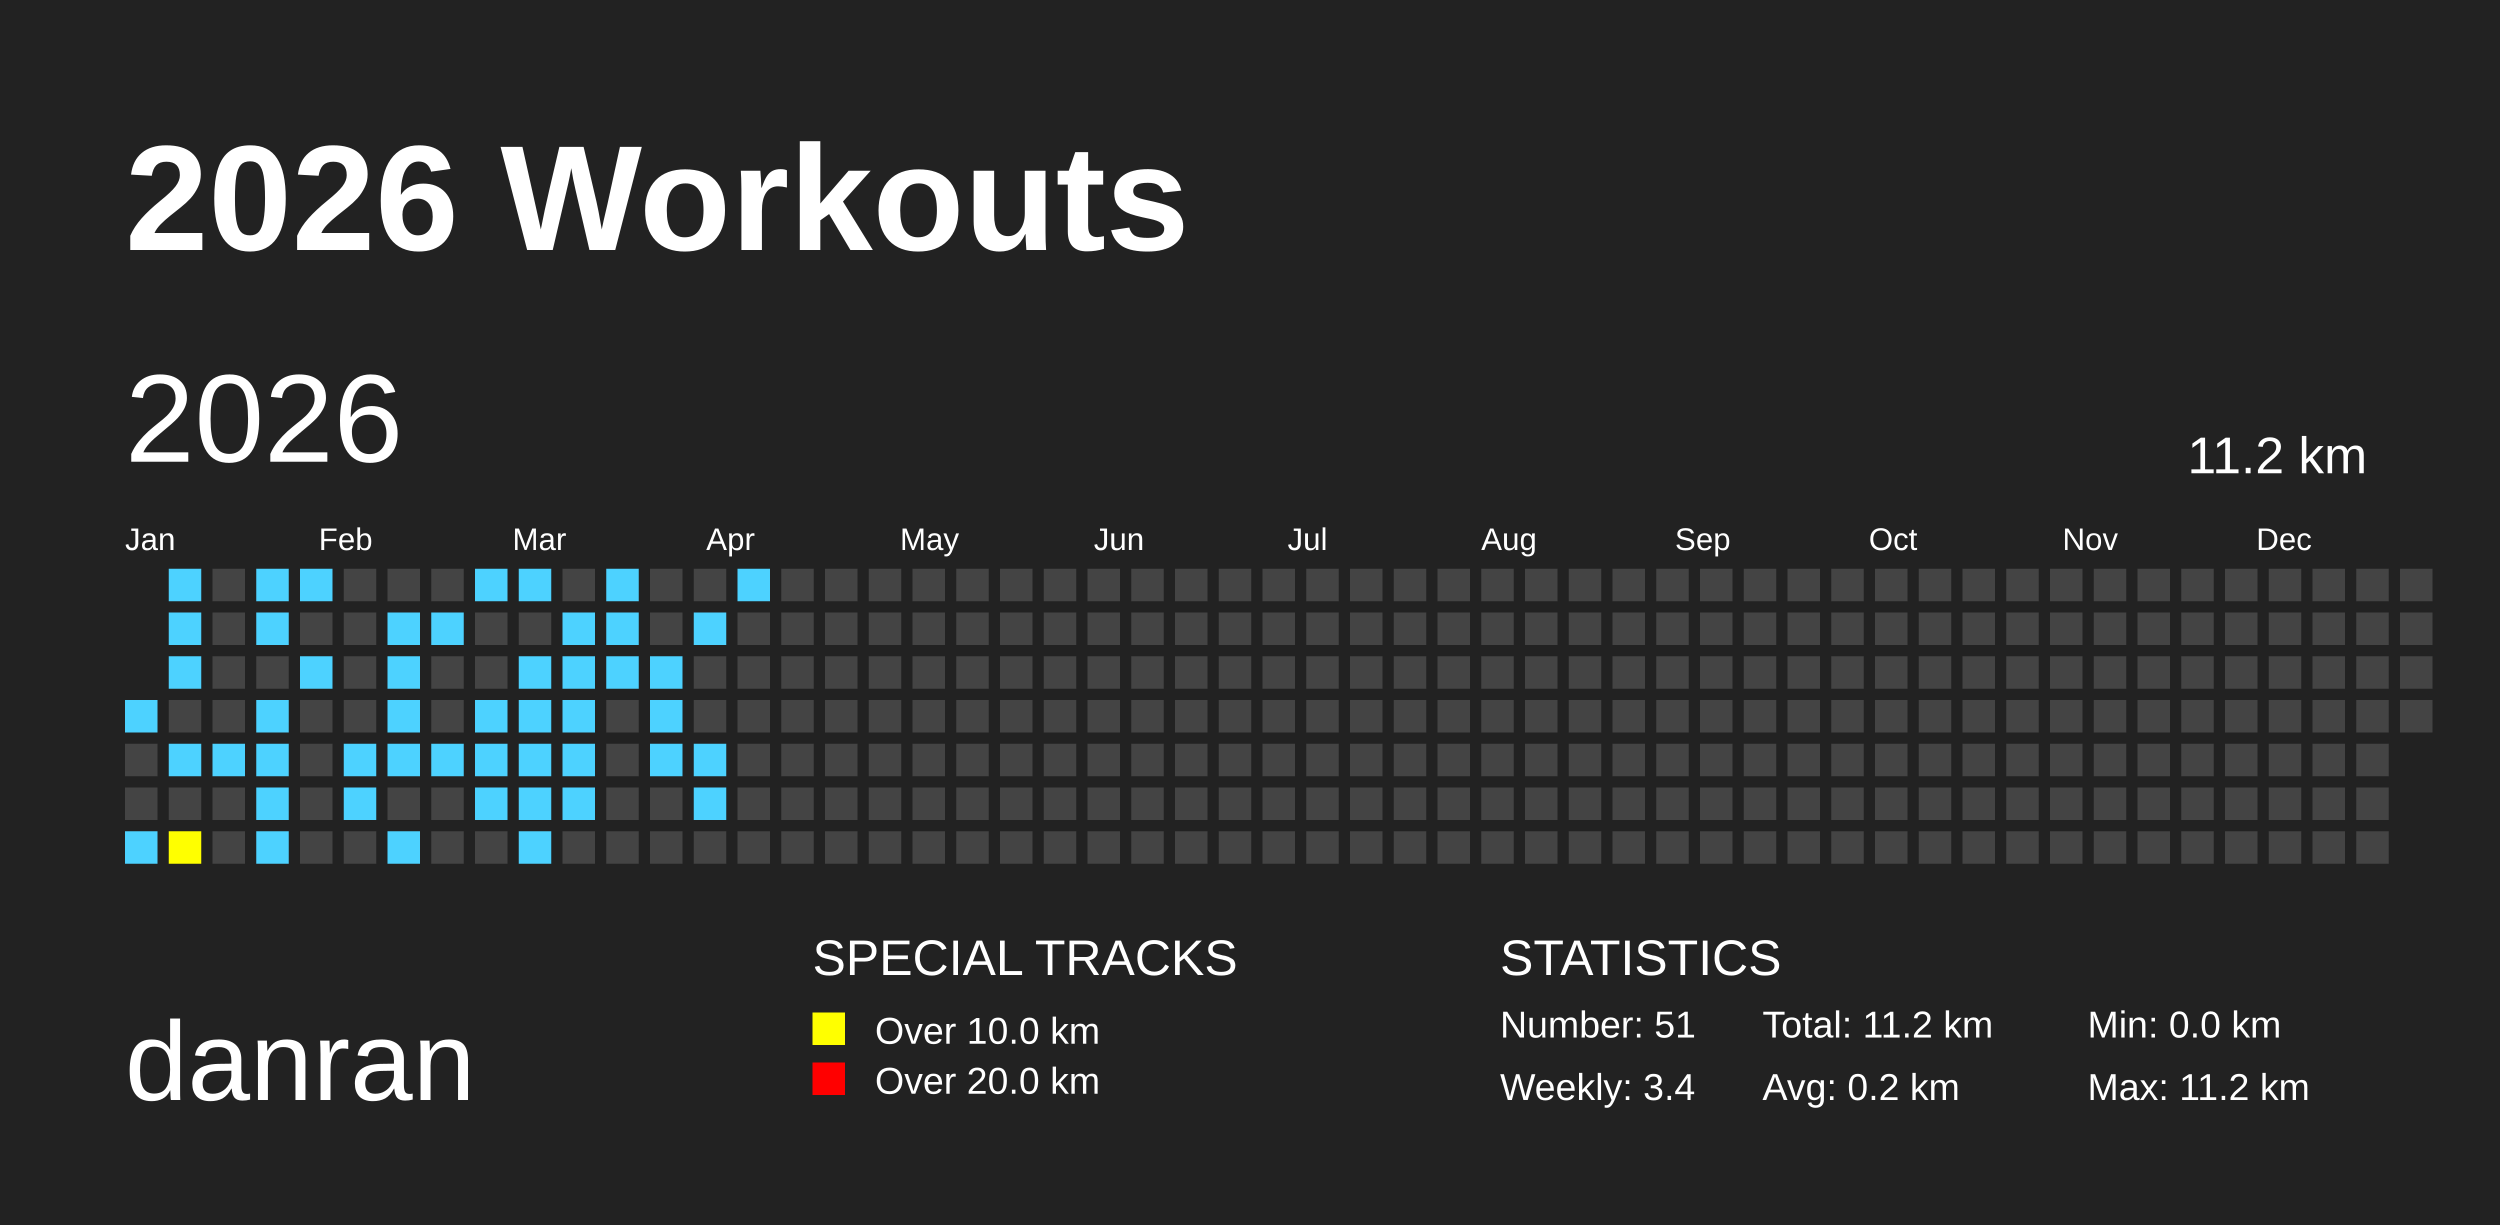
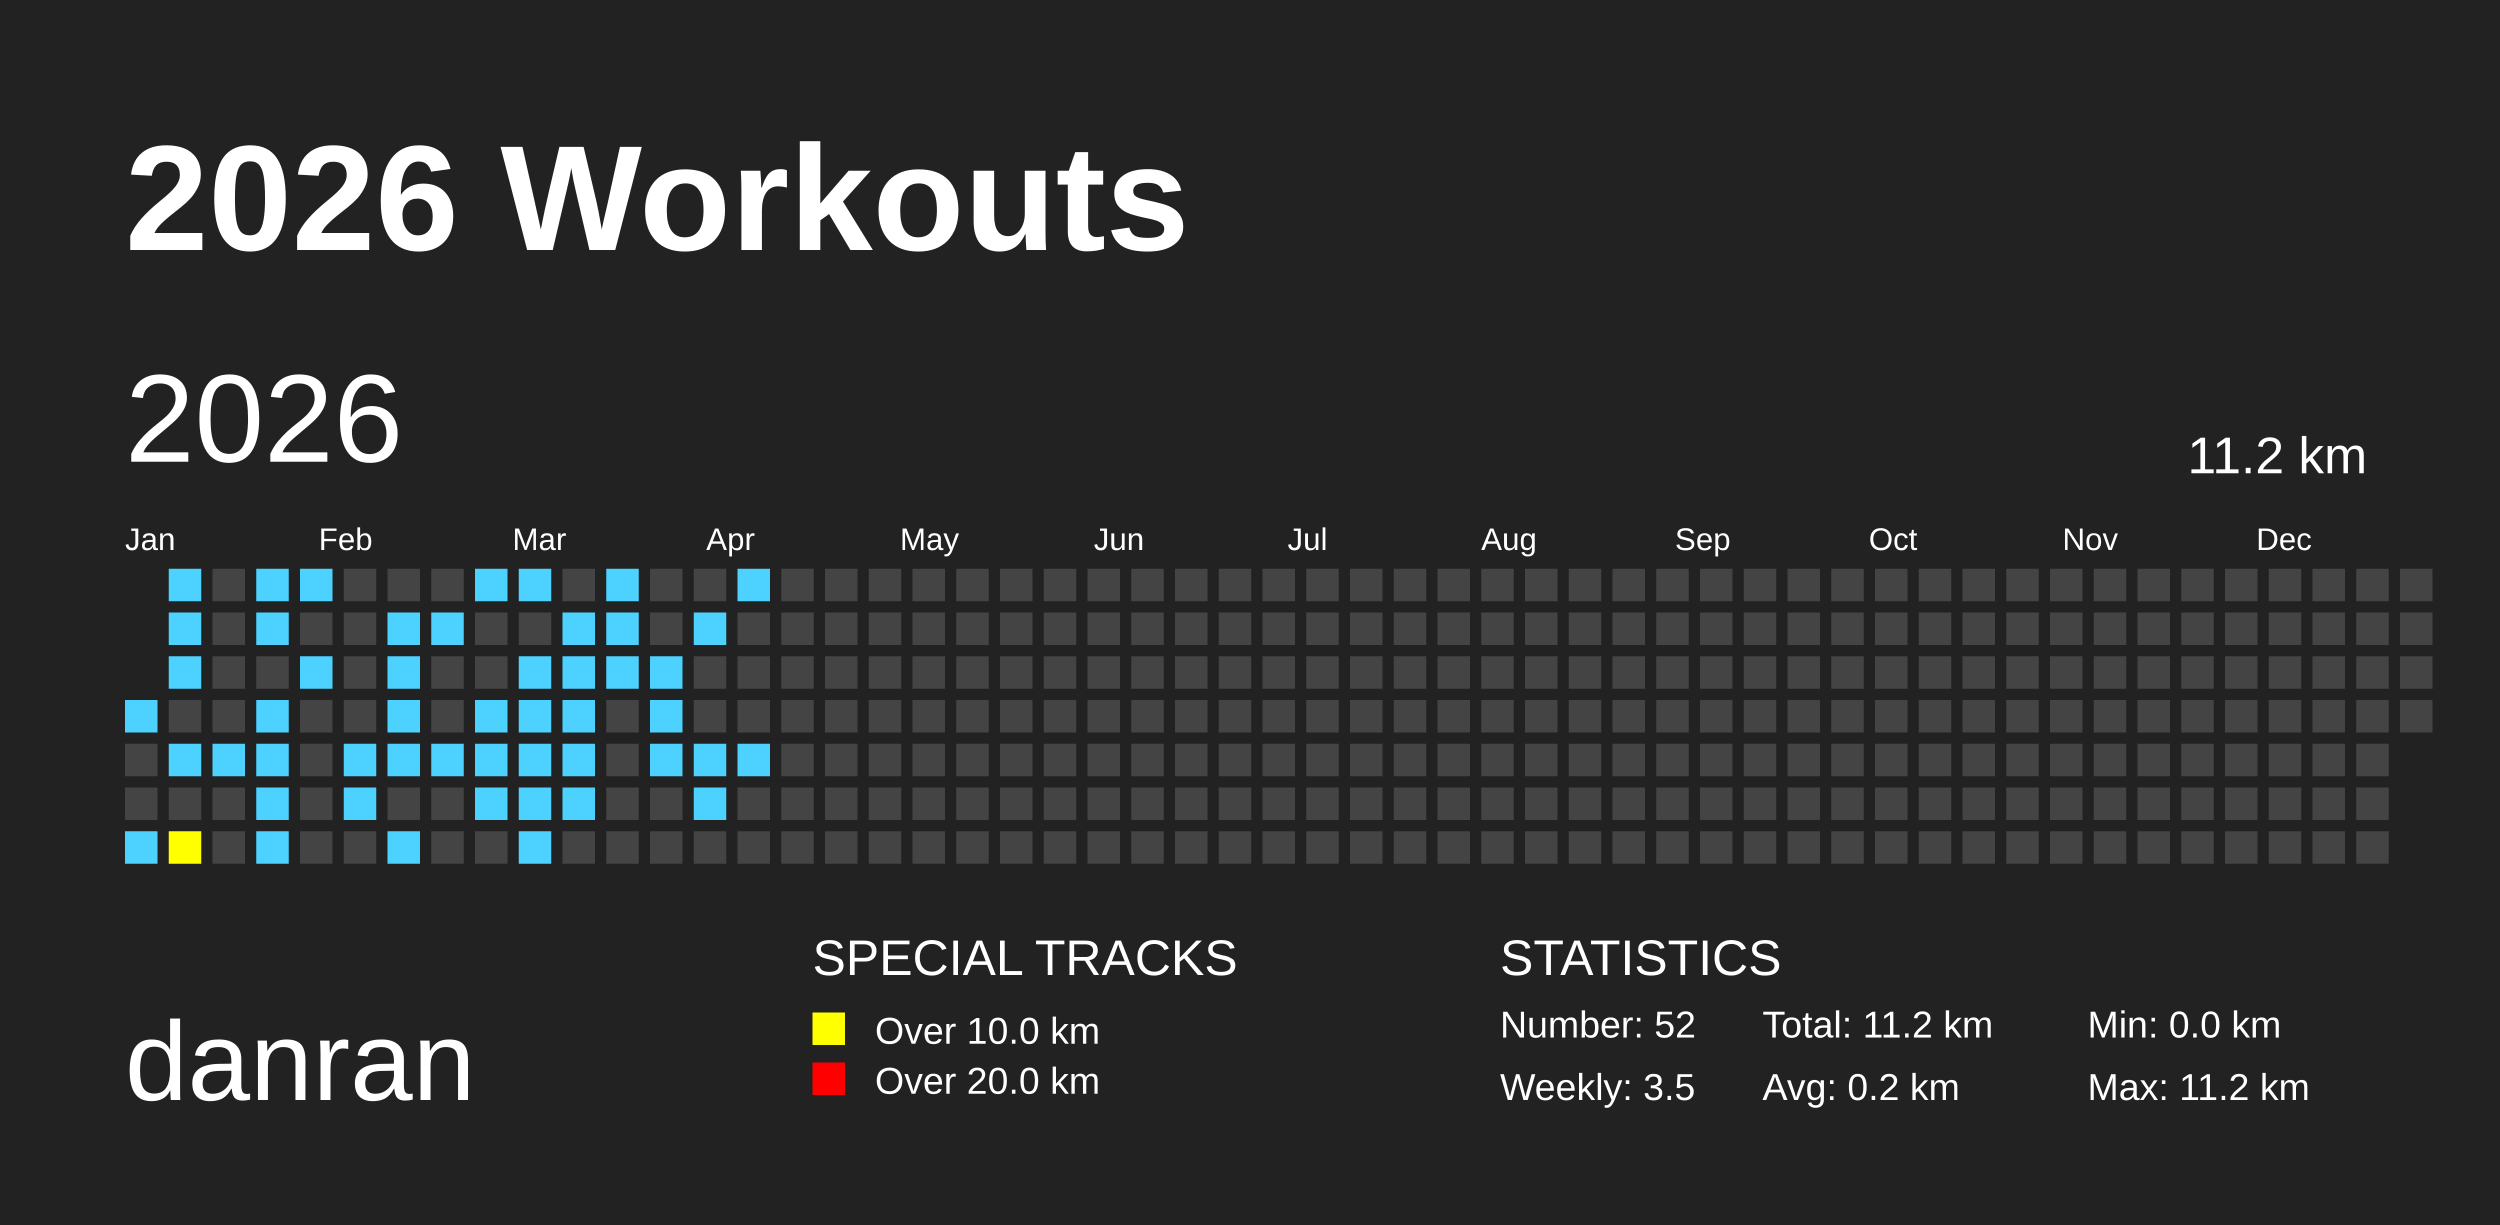
<svg xmlns="http://www.w3.org/2000/svg" baseProfile="full" height="98mm" version="1.1" viewBox="0,0,200,98" width="200mm">
  <defs />
  <rect fill="#222222" height="98" width="200" x="0" y="0" />
  <text fill="#FFFFFF" style="font-size:12px; font-family:Arial; font-weight:bold;" x="10" y="20">2026 Workouts</text>
  <text fill="#FFFFFF" style="font-size:9px; font-family:Arial" x="10" y="88">danran</text>
  <text fill="#FFFFFF" style="font-size:4px; font-family:Arial" x="65" y="78">SPECIAL TRACKS</text>
  <rect fill="yellow" height="2.6" width="2.6" x="65" y="81" />
  <text fill="#FFFFFF" style="font-size:3px; font-family:Arial" x="70" y="83.5">Over 10.0 km</text>
  <rect fill="red" height="2.6" width="2.6" x="65" y="85" />
  <text fill="#FFFFFF" style="font-size:3px; font-family:Arial" x="70" y="87.5">Over 20.0 km</text>
  <text fill="#FFFFFF" style="font-size:4px; font-family:Arial" x="120" y="78">STATISTICS</text>
-   <text fill="#FFFFFF" style="font-size:3px; font-family:Arial" x="120" y="83">Number: 51</text>
-   <text fill="#FFFFFF" style="font-size:3px; font-family:Arial" x="120" y="88">Weekly: 3.4</text>
+   <text fill="#FFFFFF" style="font-size:3px; font-family:Arial" x="120" y="83">Number: 52</text>
+   <text fill="#FFFFFF" style="font-size:3px; font-family:Arial" x="120" y="88">Weekly: 3.5</text>
  <text fill="#FFFFFF" style="font-size:3px; font-family:Arial" x="141" y="83">Total: 11.2 km</text>
  <text fill="#FFFFFF" style="font-size:3px; font-family:Arial" x="141" y="88">Avg: 0.2 km</text>
  <text fill="#FFFFFF" style="font-size:3px; font-family:Arial" x="167" y="83">Min: 0.0 km</text>
  <text fill="#FFFFFF" style="font-size:3px; font-family:Arial" x="167" y="88">Max: 11.2 km</text>
  <text dominant-baseline="hanging" fill="#FFFFFF" style="font-size:10.0px; font-family:Arial;" x="10" y="30">2026</text>
  <text dominant-baseline="hanging" fill="#FFFFFF" style="font-size:4.125px; font-family:Arial;" x="175" y="35">11.2 km</text>
  <text fill="#FFFFFF" style="font-size:2.5px; font-family:Arial" x="10.0" y="44">Jan</text>
  <text fill="#FFFFFF" style="font-size:2.5px; font-family:Arial" x="25.5" y="44">Feb</text>
  <text fill="#FFFFFF" style="font-size:2.5px; font-family:Arial" x="41.0" y="44">Mar</text>
  <text fill="#FFFFFF" style="font-size:2.5px; font-family:Arial" x="56.5" y="44">Apr</text>
  <text fill="#FFFFFF" style="font-size:2.5px; font-family:Arial" x="72.0" y="44">May</text>
  <text fill="#FFFFFF" style="font-size:2.5px; font-family:Arial" x="87.5" y="44">Jun</text>
  <text fill="#FFFFFF" style="font-size:2.5px; font-family:Arial" x="103.0" y="44">Jul</text>
  <text fill="#FFFFFF" style="font-size:2.5px; font-family:Arial" x="118.5" y="44">Aug</text>
  <text fill="#FFFFFF" style="font-size:2.5px; font-family:Arial" x="134.0" y="44">Sep</text>
  <text fill="#FFFFFF" style="font-size:2.5px; font-family:Arial" x="149.5" y="44">Oct</text>
  <text fill="#FFFFFF" style="font-size:2.5px; font-family:Arial" x="165.0" y="44">Nov</text>
  <text fill="#FFFFFF" style="font-size:2.5px; font-family:Arial" x="180.5" y="44">Dec</text>
  <rect fill="#4DD2FF" height="2.6" width="2.6" x="10.0" y="56.0" />
  <rect fill="#444444" height="2.6" width="2.6" x="10.0" y="59.5" />
  <rect fill="#444444" height="2.6" width="2.6" x="10.0" y="63.0" />
  <rect fill="#4DD2FF" height="2.6" width="2.6" x="10.0" y="66.5" />
  <rect fill="#4DD2FF" height="2.6" width="2.6" x="13.5" y="45.5" />
  <rect fill="#4DD2FF" height="2.6" width="2.6" x="13.5" y="49.0" />
  <rect fill="#4DD2FF" height="2.6" width="2.6" x="13.5" y="52.5" />
  <rect fill="#444444" height="2.6" width="2.6" x="13.5" y="56.0" />
  <rect fill="#4DD2FF" height="2.6" width="2.6" x="13.5" y="59.5" />
  <rect fill="#444444" height="2.6" width="2.6" x="13.5" y="63.0" />
  <rect fill="yellow" height="2.6" width="2.6" x="13.5" y="66.5" />
  <rect fill="#444444" height="2.6" width="2.6" x="17.0" y="45.5" />
  <rect fill="#444444" height="2.6" width="2.6" x="17.0" y="49.0" />
  <rect fill="#444444" height="2.6" width="2.6" x="17.0" y="52.5" />
  <rect fill="#444444" height="2.6" width="2.6" x="17.0" y="56.0" />
  <rect fill="#4DD2FF" height="2.6" width="2.6" x="17.0" y="59.5" />
  <rect fill="#444444" height="2.6" width="2.6" x="17.0" y="63.0" />
  <rect fill="#444444" height="2.6" width="2.6" x="17.0" y="66.5" />
  <rect fill="#4DD2FF" height="2.6" width="2.6" x="20.5" y="45.5" />
  <rect fill="#4DD2FF" height="2.6" width="2.6" x="20.5" y="49.0" />
  <rect fill="#444444" height="2.6" width="2.6" x="20.5" y="52.5" />
  <rect fill="#4DD2FF" height="2.6" width="2.6" x="20.5" y="56.0" />
  <rect fill="#4DD2FF" height="2.6" width="2.6" x="20.5" y="59.5" />
  <rect fill="#4DD2FF" height="2.6" width="2.6" x="20.5" y="63.0" />
  <rect fill="#4DD2FF" height="2.6" width="2.6" x="20.5" y="66.5" />
  <rect fill="#4DD2FF" height="2.6" width="2.6" x="24.0" y="45.5" />
  <rect fill="#444444" height="2.6" width="2.6" x="24.0" y="49.0" />
  <rect fill="#4DD2FF" height="2.6" width="2.6" x="24.0" y="52.5" />
  <rect fill="#444444" height="2.6" width="2.6" x="24.0" y="56.0" />
  <rect fill="#444444" height="2.6" width="2.6" x="24.0" y="59.5" />
  <rect fill="#444444" height="2.6" width="2.6" x="24.0" y="63.0" />
  <rect fill="#444444" height="2.6" width="2.6" x="24.0" y="66.5" />
  <rect fill="#444444" height="2.6" width="2.6" x="27.5" y="45.5" />
  <rect fill="#444444" height="2.6" width="2.6" x="27.5" y="49.0" />
  <rect fill="#444444" height="2.6" width="2.6" x="27.5" y="52.5" />
  <rect fill="#444444" height="2.6" width="2.6" x="27.5" y="56.0" />
  <rect fill="#4DD2FF" height="2.6" width="2.6" x="27.5" y="59.5" />
  <rect fill="#4DD2FF" height="2.6" width="2.6" x="27.5" y="63.0" />
  <rect fill="#444444" height="2.6" width="2.6" x="27.5" y="66.5" />
  <rect fill="#444444" height="2.6" width="2.6" x="31.0" y="45.5" />
  <rect fill="#4DD2FF" height="2.6" width="2.6" x="31.0" y="49.0" />
  <rect fill="#4DD2FF" height="2.6" width="2.6" x="31.0" y="52.5" />
  <rect fill="#4DD2FF" height="2.6" width="2.6" x="31.0" y="56.0" />
  <rect fill="#4DD2FF" height="2.6" width="2.6" x="31.0" y="59.5" />
  <rect fill="#444444" height="2.6" width="2.6" x="31.0" y="63.0" />
  <rect fill="#4DD2FF" height="2.6" width="2.6" x="31.0" y="66.5" />
  <rect fill="#444444" height="2.6" width="2.6" x="34.5" y="45.5" />
  <rect fill="#4DD2FF" height="2.6" width="2.6" x="34.5" y="49.0" />
  <rect fill="#444444" height="2.6" width="2.6" x="34.5" y="52.5" />
  <rect fill="#444444" height="2.6" width="2.6" x="34.5" y="56.0" />
  <rect fill="#4DD2FF" height="2.6" width="2.6" x="34.5" y="59.5" />
  <rect fill="#444444" height="2.6" width="2.6" x="34.5" y="63.0" />
  <rect fill="#444444" height="2.6" width="2.6" x="34.5" y="66.5" />
  <rect fill="#4DD2FF" height="2.6" width="2.6" x="38.0" y="45.5" />
  <rect fill="#444444" height="2.6" width="2.6" x="38.0" y="49.0" />
  <rect fill="#444444" height="2.6" width="2.6" x="38.0" y="52.5" />
  <rect fill="#4DD2FF" height="2.6" width="2.6" x="38.0" y="56.0" />
  <rect fill="#4DD2FF" height="2.6" width="2.6" x="38.0" y="59.5" />
  <rect fill="#4DD2FF" height="2.6" width="2.6" x="38.0" y="63.0" />
  <rect fill="#444444" height="2.6" width="2.6" x="38.0" y="66.5" />
  <rect fill="#4DD2FF" height="2.6" width="2.6" x="41.5" y="45.5" />
  <rect fill="#444444" height="2.6" width="2.6" x="41.5" y="49.0" />
  <rect fill="#4DD2FF" height="2.6" width="2.6" x="41.5" y="52.5" />
  <rect fill="#4DD2FF" height="2.6" width="2.6" x="41.5" y="56.0" />
  <rect fill="#4DD2FF" height="2.6" width="2.6" x="41.5" y="59.5" />
  <rect fill="#4DD2FF" height="2.6" width="2.6" x="41.5" y="63.0" />
  <rect fill="#4DD2FF" height="2.6" width="2.6" x="41.5" y="66.5" />
  <rect fill="#444444" height="2.6" width="2.6" x="45.0" y="45.5" />
  <rect fill="#4DD2FF" height="2.6" width="2.6" x="45.0" y="49.0" />
  <rect fill="#4DD2FF" height="2.6" width="2.6" x="45.0" y="52.5" />
  <rect fill="#4DD2FF" height="2.6" width="2.6" x="45.0" y="56.0" />
  <rect fill="#4DD2FF" height="2.6" width="2.6" x="45.0" y="59.5" />
  <rect fill="#4DD2FF" height="2.6" width="2.6" x="45.0" y="63.0" />
  <rect fill="#444444" height="2.6" width="2.6" x="45.0" y="66.5" />
  <rect fill="#4DD2FF" height="2.6" width="2.6" x="48.5" y="45.5" />
  <rect fill="#4DD2FF" height="2.6" width="2.6" x="48.5" y="49.0" />
  <rect fill="#4DD2FF" height="2.6" width="2.6" x="48.5" y="52.5" />
  <rect fill="#444444" height="2.6" width="2.6" x="48.5" y="56.0" />
  <rect fill="#444444" height="2.6" width="2.6" x="48.5" y="59.5" />
  <rect fill="#444444" height="2.6" width="2.6" x="48.5" y="63.0" />
  <rect fill="#444444" height="2.6" width="2.6" x="48.5" y="66.5" />
  <rect fill="#444444" height="2.6" width="2.6" x="52.0" y="45.5" />
  <rect fill="#444444" height="2.6" width="2.6" x="52.0" y="49.0" />
  <rect fill="#4DD2FF" height="2.6" width="2.6" x="52.0" y="52.5" />
  <rect fill="#4DD2FF" height="2.6" width="2.6" x="52.0" y="56.0" />
  <rect fill="#4DD2FF" height="2.6" width="2.6" x="52.0" y="59.5" />
  <rect fill="#444444" height="2.6" width="2.6" x="52.0" y="63.0" />
  <rect fill="#444444" height="2.6" width="2.6" x="52.0" y="66.5" />
  <rect fill="#444444" height="2.6" width="2.6" x="55.5" y="45.5" />
  <rect fill="#4DD2FF" height="2.6" width="2.6" x="55.5" y="49.0" />
  <rect fill="#444444" height="2.6" width="2.6" x="55.5" y="52.5" />
  <rect fill="#444444" height="2.6" width="2.6" x="55.5" y="56.0" />
  <rect fill="#4DD2FF" height="2.6" width="2.6" x="55.5" y="59.5" />
  <rect fill="#4DD2FF" height="2.6" width="2.6" x="55.5" y="63.0" />
  <rect fill="#444444" height="2.6" width="2.6" x="55.5" y="66.5" />
  <rect fill="#4DD2FF" height="2.6" width="2.6" x="59.0" y="45.5" />
  <rect fill="#444444" height="2.6" width="2.6" x="59.0" y="49.0" />
  <rect fill="#444444" height="2.6" width="2.6" x="59.0" y="52.5" />
  <rect fill="#444444" height="2.6" width="2.6" x="59.0" y="56.0" />
-   <rect fill="#444444" height="2.6" width="2.6" x="59.0" y="59.5" />
+   <rect fill="#4DD2FF" height="2.6" width="2.6" x="59.0" y="59.5" />
  <rect fill="#444444" height="2.6" width="2.6" x="59.0" y="63.0" />
  <rect fill="#444444" height="2.6" width="2.6" x="59.0" y="66.5" />
  <rect fill="#444444" height="2.6" width="2.6" x="62.5" y="45.5" />
  <rect fill="#444444" height="2.6" width="2.6" x="62.5" y="49.0" />
  <rect fill="#444444" height="2.6" width="2.6" x="62.5" y="52.5" />
  <rect fill="#444444" height="2.6" width="2.6" x="62.5" y="56.0" />
  <rect fill="#444444" height="2.6" width="2.6" x="62.5" y="59.5" />
  <rect fill="#444444" height="2.6" width="2.6" x="62.5" y="63.0" />
  <rect fill="#444444" height="2.6" width="2.6" x="62.5" y="66.5" />
  <rect fill="#444444" height="2.6" width="2.6" x="66.0" y="45.5" />
  <rect fill="#444444" height="2.6" width="2.6" x="66.0" y="49.0" />
  <rect fill="#444444" height="2.6" width="2.6" x="66.0" y="52.5" />
  <rect fill="#444444" height="2.6" width="2.6" x="66.0" y="56.0" />
  <rect fill="#444444" height="2.6" width="2.6" x="66.0" y="59.5" />
  <rect fill="#444444" height="2.6" width="2.6" x="66.0" y="63.0" />
  <rect fill="#444444" height="2.6" width="2.6" x="66.0" y="66.5" />
  <rect fill="#444444" height="2.6" width="2.6" x="69.5" y="45.5" />
  <rect fill="#444444" height="2.6" width="2.6" x="69.5" y="49.0" />
  <rect fill="#444444" height="2.6" width="2.6" x="69.5" y="52.5" />
  <rect fill="#444444" height="2.6" width="2.6" x="69.5" y="56.0" />
  <rect fill="#444444" height="2.6" width="2.6" x="69.5" y="59.5" />
  <rect fill="#444444" height="2.6" width="2.6" x="69.5" y="63.0" />
  <rect fill="#444444" height="2.6" width="2.6" x="69.5" y="66.5" />
  <rect fill="#444444" height="2.6" width="2.6" x="73.0" y="45.5" />
  <rect fill="#444444" height="2.6" width="2.6" x="73.0" y="49.0" />
  <rect fill="#444444" height="2.6" width="2.6" x="73.0" y="52.5" />
  <rect fill="#444444" height="2.6" width="2.6" x="73.0" y="56.0" />
  <rect fill="#444444" height="2.6" width="2.6" x="73.0" y="59.5" />
  <rect fill="#444444" height="2.6" width="2.6" x="73.0" y="63.0" />
  <rect fill="#444444" height="2.6" width="2.6" x="73.0" y="66.5" />
  <rect fill="#444444" height="2.6" width="2.6" x="76.5" y="45.5" />
  <rect fill="#444444" height="2.6" width="2.6" x="76.5" y="49.0" />
  <rect fill="#444444" height="2.6" width="2.6" x="76.5" y="52.5" />
  <rect fill="#444444" height="2.6" width="2.6" x="76.5" y="56.0" />
  <rect fill="#444444" height="2.6" width="2.6" x="76.5" y="59.5" />
  <rect fill="#444444" height="2.6" width="2.6" x="76.5" y="63.0" />
  <rect fill="#444444" height="2.6" width="2.6" x="76.5" y="66.5" />
  <rect fill="#444444" height="2.6" width="2.6" x="80.0" y="45.5" />
  <rect fill="#444444" height="2.6" width="2.6" x="80.0" y="49.0" />
  <rect fill="#444444" height="2.6" width="2.6" x="80.0" y="52.5" />
  <rect fill="#444444" height="2.6" width="2.6" x="80.0" y="56.0" />
  <rect fill="#444444" height="2.6" width="2.6" x="80.0" y="59.5" />
  <rect fill="#444444" height="2.6" width="2.6" x="80.0" y="63.0" />
  <rect fill="#444444" height="2.6" width="2.6" x="80.0" y="66.5" />
  <rect fill="#444444" height="2.6" width="2.6" x="83.5" y="45.5" />
  <rect fill="#444444" height="2.6" width="2.6" x="83.5" y="49.0" />
  <rect fill="#444444" height="2.6" width="2.6" x="83.5" y="52.5" />
  <rect fill="#444444" height="2.6" width="2.6" x="83.5" y="56.0" />
  <rect fill="#444444" height="2.6" width="2.6" x="83.5" y="59.5" />
  <rect fill="#444444" height="2.6" width="2.6" x="83.5" y="63.0" />
  <rect fill="#444444" height="2.6" width="2.6" x="83.5" y="66.5" />
  <rect fill="#444444" height="2.6" width="2.6" x="87.0" y="45.5" />
  <rect fill="#444444" height="2.6" width="2.6" x="87.0" y="49.0" />
  <rect fill="#444444" height="2.6" width="2.6" x="87.0" y="52.5" />
  <rect fill="#444444" height="2.6" width="2.6" x="87.0" y="56.0" />
  <rect fill="#444444" height="2.6" width="2.6" x="87.0" y="59.5" />
  <rect fill="#444444" height="2.6" width="2.6" x="87.0" y="63.0" />
  <rect fill="#444444" height="2.6" width="2.6" x="87.0" y="66.5" />
  <rect fill="#444444" height="2.6" width="2.6" x="90.5" y="45.5" />
  <rect fill="#444444" height="2.6" width="2.6" x="90.5" y="49.0" />
  <rect fill="#444444" height="2.6" width="2.6" x="90.5" y="52.5" />
  <rect fill="#444444" height="2.6" width="2.6" x="90.5" y="56.0" />
  <rect fill="#444444" height="2.6" width="2.6" x="90.5" y="59.5" />
  <rect fill="#444444" height="2.6" width="2.6" x="90.5" y="63.0" />
  <rect fill="#444444" height="2.6" width="2.6" x="90.5" y="66.5" />
  <rect fill="#444444" height="2.6" width="2.6" x="94.0" y="45.5" />
  <rect fill="#444444" height="2.6" width="2.6" x="94.0" y="49.0" />
  <rect fill="#444444" height="2.6" width="2.6" x="94.0" y="52.5" />
  <rect fill="#444444" height="2.6" width="2.6" x="94.0" y="56.0" />
  <rect fill="#444444" height="2.6" width="2.6" x="94.0" y="59.5" />
  <rect fill="#444444" height="2.6" width="2.6" x="94.0" y="63.0" />
  <rect fill="#444444" height="2.6" width="2.6" x="94.0" y="66.5" />
  <rect fill="#444444" height="2.6" width="2.6" x="97.5" y="45.5" />
  <rect fill="#444444" height="2.6" width="2.6" x="97.5" y="49.0" />
  <rect fill="#444444" height="2.6" width="2.6" x="97.5" y="52.5" />
  <rect fill="#444444" height="2.6" width="2.6" x="97.5" y="56.0" />
  <rect fill="#444444" height="2.6" width="2.6" x="97.5" y="59.5" />
  <rect fill="#444444" height="2.6" width="2.6" x="97.5" y="63.0" />
  <rect fill="#444444" height="2.6" width="2.6" x="97.5" y="66.5" />
  <rect fill="#444444" height="2.6" width="2.6" x="101.0" y="45.5" />
  <rect fill="#444444" height="2.6" width="2.6" x="101.0" y="49.0" />
  <rect fill="#444444" height="2.6" width="2.6" x="101.0" y="52.5" />
  <rect fill="#444444" height="2.6" width="2.6" x="101.0" y="56.0" />
  <rect fill="#444444" height="2.6" width="2.6" x="101.0" y="59.5" />
  <rect fill="#444444" height="2.6" width="2.6" x="101.0" y="63.0" />
  <rect fill="#444444" height="2.6" width="2.6" x="101.0" y="66.5" />
  <rect fill="#444444" height="2.6" width="2.6" x="104.5" y="45.5" />
  <rect fill="#444444" height="2.6" width="2.6" x="104.5" y="49.0" />
  <rect fill="#444444" height="2.6" width="2.6" x="104.5" y="52.5" />
  <rect fill="#444444" height="2.6" width="2.6" x="104.5" y="56.0" />
  <rect fill="#444444" height="2.6" width="2.6" x="104.5" y="59.5" />
  <rect fill="#444444" height="2.6" width="2.6" x="104.5" y="63.0" />
  <rect fill="#444444" height="2.6" width="2.6" x="104.5" y="66.5" />
  <rect fill="#444444" height="2.6" width="2.6" x="108.0" y="45.5" />
  <rect fill="#444444" height="2.6" width="2.6" x="108.0" y="49.0" />
  <rect fill="#444444" height="2.6" width="2.6" x="108.0" y="52.5" />
  <rect fill="#444444" height="2.6" width="2.6" x="108.0" y="56.0" />
  <rect fill="#444444" height="2.6" width="2.6" x="108.0" y="59.5" />
  <rect fill="#444444" height="2.6" width="2.6" x="108.0" y="63.0" />
  <rect fill="#444444" height="2.6" width="2.6" x="108.0" y="66.5" />
  <rect fill="#444444" height="2.6" width="2.6" x="111.5" y="45.5" />
  <rect fill="#444444" height="2.6" width="2.6" x="111.5" y="49.0" />
  <rect fill="#444444" height="2.6" width="2.6" x="111.5" y="52.5" />
  <rect fill="#444444" height="2.6" width="2.6" x="111.5" y="56.0" />
  <rect fill="#444444" height="2.6" width="2.6" x="111.5" y="59.5" />
  <rect fill="#444444" height="2.6" width="2.6" x="111.5" y="63.0" />
  <rect fill="#444444" height="2.6" width="2.6" x="111.5" y="66.5" />
  <rect fill="#444444" height="2.6" width="2.6" x="115.0" y="45.5" />
  <rect fill="#444444" height="2.6" width="2.6" x="115.0" y="49.0" />
  <rect fill="#444444" height="2.6" width="2.6" x="115.0" y="52.5" />
  <rect fill="#444444" height="2.6" width="2.6" x="115.0" y="56.0" />
  <rect fill="#444444" height="2.6" width="2.6" x="115.0" y="59.5" />
  <rect fill="#444444" height="2.6" width="2.6" x="115.0" y="63.0" />
  <rect fill="#444444" height="2.6" width="2.6" x="115.0" y="66.5" />
  <rect fill="#444444" height="2.6" width="2.6" x="118.5" y="45.5" />
  <rect fill="#444444" height="2.6" width="2.6" x="118.5" y="49.0" />
  <rect fill="#444444" height="2.6" width="2.6" x="118.5" y="52.5" />
  <rect fill="#444444" height="2.6" width="2.6" x="118.5" y="56.0" />
  <rect fill="#444444" height="2.6" width="2.6" x="118.5" y="59.5" />
  <rect fill="#444444" height="2.6" width="2.6" x="118.5" y="63.0" />
  <rect fill="#444444" height="2.6" width="2.6" x="118.5" y="66.5" />
  <rect fill="#444444" height="2.6" width="2.6" x="122.0" y="45.5" />
  <rect fill="#444444" height="2.6" width="2.6" x="122.0" y="49.0" />
  <rect fill="#444444" height="2.6" width="2.6" x="122.0" y="52.5" />
  <rect fill="#444444" height="2.6" width="2.6" x="122.0" y="56.0" />
  <rect fill="#444444" height="2.6" width="2.6" x="122.0" y="59.5" />
  <rect fill="#444444" height="2.6" width="2.6" x="122.0" y="63.0" />
  <rect fill="#444444" height="2.6" width="2.6" x="122.0" y="66.5" />
  <rect fill="#444444" height="2.6" width="2.6" x="125.5" y="45.5" />
  <rect fill="#444444" height="2.6" width="2.6" x="125.5" y="49.0" />
  <rect fill="#444444" height="2.6" width="2.6" x="125.5" y="52.5" />
  <rect fill="#444444" height="2.6" width="2.6" x="125.5" y="56.0" />
  <rect fill="#444444" height="2.6" width="2.6" x="125.5" y="59.5" />
  <rect fill="#444444" height="2.6" width="2.6" x="125.5" y="63.0" />
  <rect fill="#444444" height="2.6" width="2.6" x="125.5" y="66.5" />
  <rect fill="#444444" height="2.6" width="2.6" x="129.0" y="45.5" />
  <rect fill="#444444" height="2.6" width="2.6" x="129.0" y="49.0" />
  <rect fill="#444444" height="2.6" width="2.6" x="129.0" y="52.5" />
  <rect fill="#444444" height="2.6" width="2.6" x="129.0" y="56.0" />
  <rect fill="#444444" height="2.6" width="2.6" x="129.0" y="59.5" />
  <rect fill="#444444" height="2.6" width="2.6" x="129.0" y="63.0" />
  <rect fill="#444444" height="2.6" width="2.6" x="129.0" y="66.5" />
  <rect fill="#444444" height="2.6" width="2.6" x="132.5" y="45.5" />
  <rect fill="#444444" height="2.6" width="2.6" x="132.5" y="49.0" />
  <rect fill="#444444" height="2.6" width="2.6" x="132.5" y="52.5" />
  <rect fill="#444444" height="2.6" width="2.6" x="132.5" y="56.0" />
  <rect fill="#444444" height="2.6" width="2.6" x="132.5" y="59.5" />
  <rect fill="#444444" height="2.6" width="2.6" x="132.5" y="63.0" />
  <rect fill="#444444" height="2.6" width="2.6" x="132.5" y="66.5" />
  <rect fill="#444444" height="2.6" width="2.6" x="136.0" y="45.5" />
  <rect fill="#444444" height="2.6" width="2.6" x="136.0" y="49.0" />
  <rect fill="#444444" height="2.6" width="2.6" x="136.0" y="52.5" />
  <rect fill="#444444" height="2.6" width="2.6" x="136.0" y="56.0" />
  <rect fill="#444444" height="2.6" width="2.6" x="136.0" y="59.5" />
  <rect fill="#444444" height="2.6" width="2.6" x="136.0" y="63.0" />
  <rect fill="#444444" height="2.6" width="2.6" x="136.0" y="66.5" />
  <rect fill="#444444" height="2.6" width="2.6" x="139.5" y="45.5" />
  <rect fill="#444444" height="2.6" width="2.6" x="139.5" y="49.0" />
  <rect fill="#444444" height="2.6" width="2.6" x="139.5" y="52.5" />
  <rect fill="#444444" height="2.6" width="2.6" x="139.5" y="56.0" />
  <rect fill="#444444" height="2.6" width="2.6" x="139.5" y="59.5" />
  <rect fill="#444444" height="2.6" width="2.6" x="139.5" y="63.0" />
  <rect fill="#444444" height="2.6" width="2.6" x="139.5" y="66.5" />
  <rect fill="#444444" height="2.6" width="2.6" x="143.0" y="45.5" />
  <rect fill="#444444" height="2.6" width="2.6" x="143.0" y="49.0" />
  <rect fill="#444444" height="2.6" width="2.6" x="143.0" y="52.5" />
  <rect fill="#444444" height="2.6" width="2.6" x="143.0" y="56.0" />
  <rect fill="#444444" height="2.6" width="2.6" x="143.0" y="59.5" />
  <rect fill="#444444" height="2.6" width="2.6" x="143.0" y="63.0" />
  <rect fill="#444444" height="2.6" width="2.6" x="143.0" y="66.5" />
  <rect fill="#444444" height="2.6" width="2.6" x="146.5" y="45.5" />
  <rect fill="#444444" height="2.6" width="2.6" x="146.5" y="49.0" />
  <rect fill="#444444" height="2.6" width="2.6" x="146.5" y="52.5" />
  <rect fill="#444444" height="2.6" width="2.6" x="146.5" y="56.0" />
  <rect fill="#444444" height="2.6" width="2.6" x="146.5" y="59.5" />
  <rect fill="#444444" height="2.6" width="2.6" x="146.5" y="63.0" />
  <rect fill="#444444" height="2.6" width="2.6" x="146.5" y="66.5" />
  <rect fill="#444444" height="2.6" width="2.6" x="150.0" y="45.5" />
  <rect fill="#444444" height="2.6" width="2.6" x="150.0" y="49.0" />
  <rect fill="#444444" height="2.6" width="2.6" x="150.0" y="52.5" />
  <rect fill="#444444" height="2.6" width="2.6" x="150.0" y="56.0" />
  <rect fill="#444444" height="2.6" width="2.6" x="150.0" y="59.5" />
  <rect fill="#444444" height="2.6" width="2.6" x="150.0" y="63.0" />
  <rect fill="#444444" height="2.6" width="2.6" x="150.0" y="66.5" />
  <rect fill="#444444" height="2.6" width="2.6" x="153.5" y="45.5" />
  <rect fill="#444444" height="2.6" width="2.6" x="153.5" y="49.0" />
  <rect fill="#444444" height="2.6" width="2.6" x="153.5" y="52.5" />
  <rect fill="#444444" height="2.6" width="2.6" x="153.5" y="56.0" />
  <rect fill="#444444" height="2.6" width="2.6" x="153.5" y="59.5" />
  <rect fill="#444444" height="2.6" width="2.6" x="153.5" y="63.0" />
  <rect fill="#444444" height="2.6" width="2.6" x="153.5" y="66.5" />
  <rect fill="#444444" height="2.6" width="2.6" x="157.0" y="45.5" />
  <rect fill="#444444" height="2.6" width="2.6" x="157.0" y="49.0" />
  <rect fill="#444444" height="2.6" width="2.6" x="157.0" y="52.5" />
  <rect fill="#444444" height="2.6" width="2.6" x="157.0" y="56.0" />
  <rect fill="#444444" height="2.6" width="2.6" x="157.0" y="59.5" />
  <rect fill="#444444" height="2.6" width="2.6" x="157.0" y="63.0" />
  <rect fill="#444444" height="2.6" width="2.6" x="157.0" y="66.5" />
  <rect fill="#444444" height="2.6" width="2.6" x="160.5" y="45.5" />
  <rect fill="#444444" height="2.6" width="2.6" x="160.5" y="49.0" />
  <rect fill="#444444" height="2.6" width="2.6" x="160.5" y="52.5" />
  <rect fill="#444444" height="2.6" width="2.6" x="160.5" y="56.0" />
  <rect fill="#444444" height="2.6" width="2.6" x="160.5" y="59.5" />
  <rect fill="#444444" height="2.6" width="2.6" x="160.5" y="63.0" />
  <rect fill="#444444" height="2.6" width="2.6" x="160.5" y="66.5" />
  <rect fill="#444444" height="2.6" width="2.6" x="164.0" y="45.5" />
  <rect fill="#444444" height="2.6" width="2.6" x="164.0" y="49.0" />
  <rect fill="#444444" height="2.6" width="2.6" x="164.0" y="52.5" />
  <rect fill="#444444" height="2.6" width="2.6" x="164.0" y="56.0" />
  <rect fill="#444444" height="2.6" width="2.6" x="164.0" y="59.5" />
  <rect fill="#444444" height="2.6" width="2.6" x="164.0" y="63.0" />
  <rect fill="#444444" height="2.6" width="2.6" x="164.0" y="66.5" />
  <rect fill="#444444" height="2.6" width="2.6" x="167.5" y="45.5" />
  <rect fill="#444444" height="2.6" width="2.6" x="167.5" y="49.0" />
  <rect fill="#444444" height="2.6" width="2.6" x="167.5" y="52.5" />
  <rect fill="#444444" height="2.6" width="2.6" x="167.5" y="56.0" />
  <rect fill="#444444" height="2.6" width="2.6" x="167.5" y="59.5" />
  <rect fill="#444444" height="2.6" width="2.6" x="167.5" y="63.0" />
  <rect fill="#444444" height="2.6" width="2.6" x="167.5" y="66.5" />
  <rect fill="#444444" height="2.6" width="2.6" x="171.0" y="45.5" />
  <rect fill="#444444" height="2.6" width="2.6" x="171.0" y="49.0" />
  <rect fill="#444444" height="2.6" width="2.6" x="171.0" y="52.5" />
  <rect fill="#444444" height="2.6" width="2.6" x="171.0" y="56.0" />
  <rect fill="#444444" height="2.6" width="2.6" x="171.0" y="59.5" />
  <rect fill="#444444" height="2.6" width="2.6" x="171.0" y="63.0" />
  <rect fill="#444444" height="2.6" width="2.6" x="171.0" y="66.5" />
  <rect fill="#444444" height="2.6" width="2.6" x="174.5" y="45.5" />
  <rect fill="#444444" height="2.6" width="2.6" x="174.5" y="49.0" />
  <rect fill="#444444" height="2.6" width="2.6" x="174.5" y="52.5" />
  <rect fill="#444444" height="2.6" width="2.6" x="174.5" y="56.0" />
  <rect fill="#444444" height="2.6" width="2.6" x="174.5" y="59.5" />
  <rect fill="#444444" height="2.6" width="2.6" x="174.5" y="63.0" />
  <rect fill="#444444" height="2.6" width="2.6" x="174.5" y="66.5" />
  <rect fill="#444444" height="2.6" width="2.6" x="178.0" y="45.5" />
  <rect fill="#444444" height="2.6" width="2.6" x="178.0" y="49.0" />
  <rect fill="#444444" height="2.6" width="2.6" x="178.0" y="52.5" />
  <rect fill="#444444" height="2.6" width="2.6" x="178.0" y="56.0" />
  <rect fill="#444444" height="2.6" width="2.6" x="178.0" y="59.5" />
  <rect fill="#444444" height="2.6" width="2.6" x="178.0" y="63.0" />
  <rect fill="#444444" height="2.6" width="2.6" x="178.0" y="66.5" />
  <rect fill="#444444" height="2.6" width="2.6" x="181.5" y="45.5" />
  <rect fill="#444444" height="2.6" width="2.6" x="181.5" y="49.0" />
  <rect fill="#444444" height="2.6" width="2.6" x="181.5" y="52.5" />
  <rect fill="#444444" height="2.6" width="2.6" x="181.5" y="56.0" />
  <rect fill="#444444" height="2.6" width="2.6" x="181.5" y="59.5" />
  <rect fill="#444444" height="2.6" width="2.6" x="181.5" y="63.0" />
  <rect fill="#444444" height="2.6" width="2.6" x="181.5" y="66.5" />
  <rect fill="#444444" height="2.6" width="2.6" x="185.0" y="45.5" />
  <rect fill="#444444" height="2.6" width="2.6" x="185.0" y="49.0" />
  <rect fill="#444444" height="2.6" width="2.6" x="185.0" y="52.5" />
  <rect fill="#444444" height="2.6" width="2.6" x="185.0" y="56.0" />
  <rect fill="#444444" height="2.6" width="2.6" x="185.0" y="59.5" />
  <rect fill="#444444" height="2.6" width="2.6" x="185.0" y="63.0" />
  <rect fill="#444444" height="2.6" width="2.6" x="185.0" y="66.5" />
  <rect fill="#444444" height="2.6" width="2.6" x="188.5" y="45.5" />
  <rect fill="#444444" height="2.6" width="2.6" x="188.5" y="49.0" />
  <rect fill="#444444" height="2.6" width="2.6" x="188.5" y="52.5" />
  <rect fill="#444444" height="2.6" width="2.6" x="188.5" y="56.0" />
  <rect fill="#444444" height="2.6" width="2.6" x="188.5" y="59.5" />
  <rect fill="#444444" height="2.6" width="2.6" x="188.5" y="63.0" />
  <rect fill="#444444" height="2.6" width="2.6" x="188.5" y="66.5" />
  <rect fill="#444444" height="2.6" width="2.6" x="192.0" y="45.5" />
  <rect fill="#444444" height="2.6" width="2.6" x="192.0" y="49.0" />
  <rect fill="#444444" height="2.6" width="2.6" x="192.0" y="52.5" />
  <rect fill="#444444" height="2.6" width="2.6" x="192.0" y="56.0" />
</svg>
